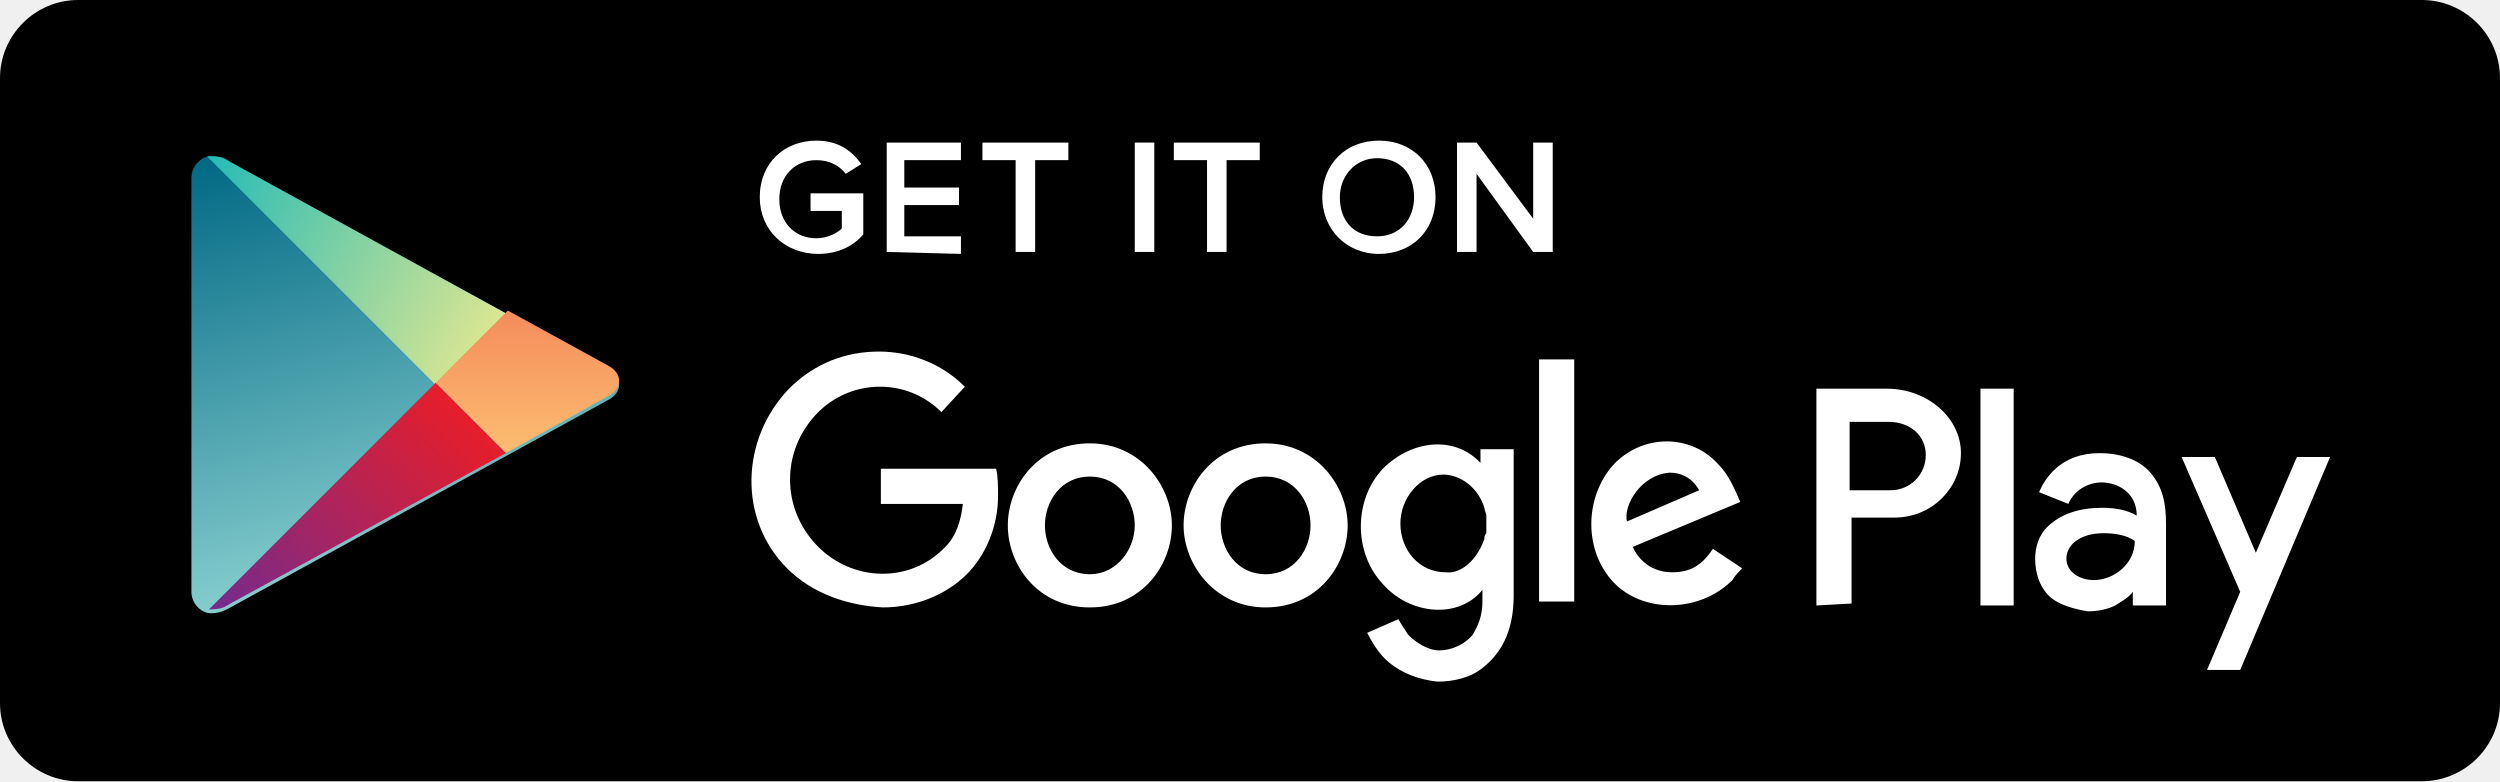
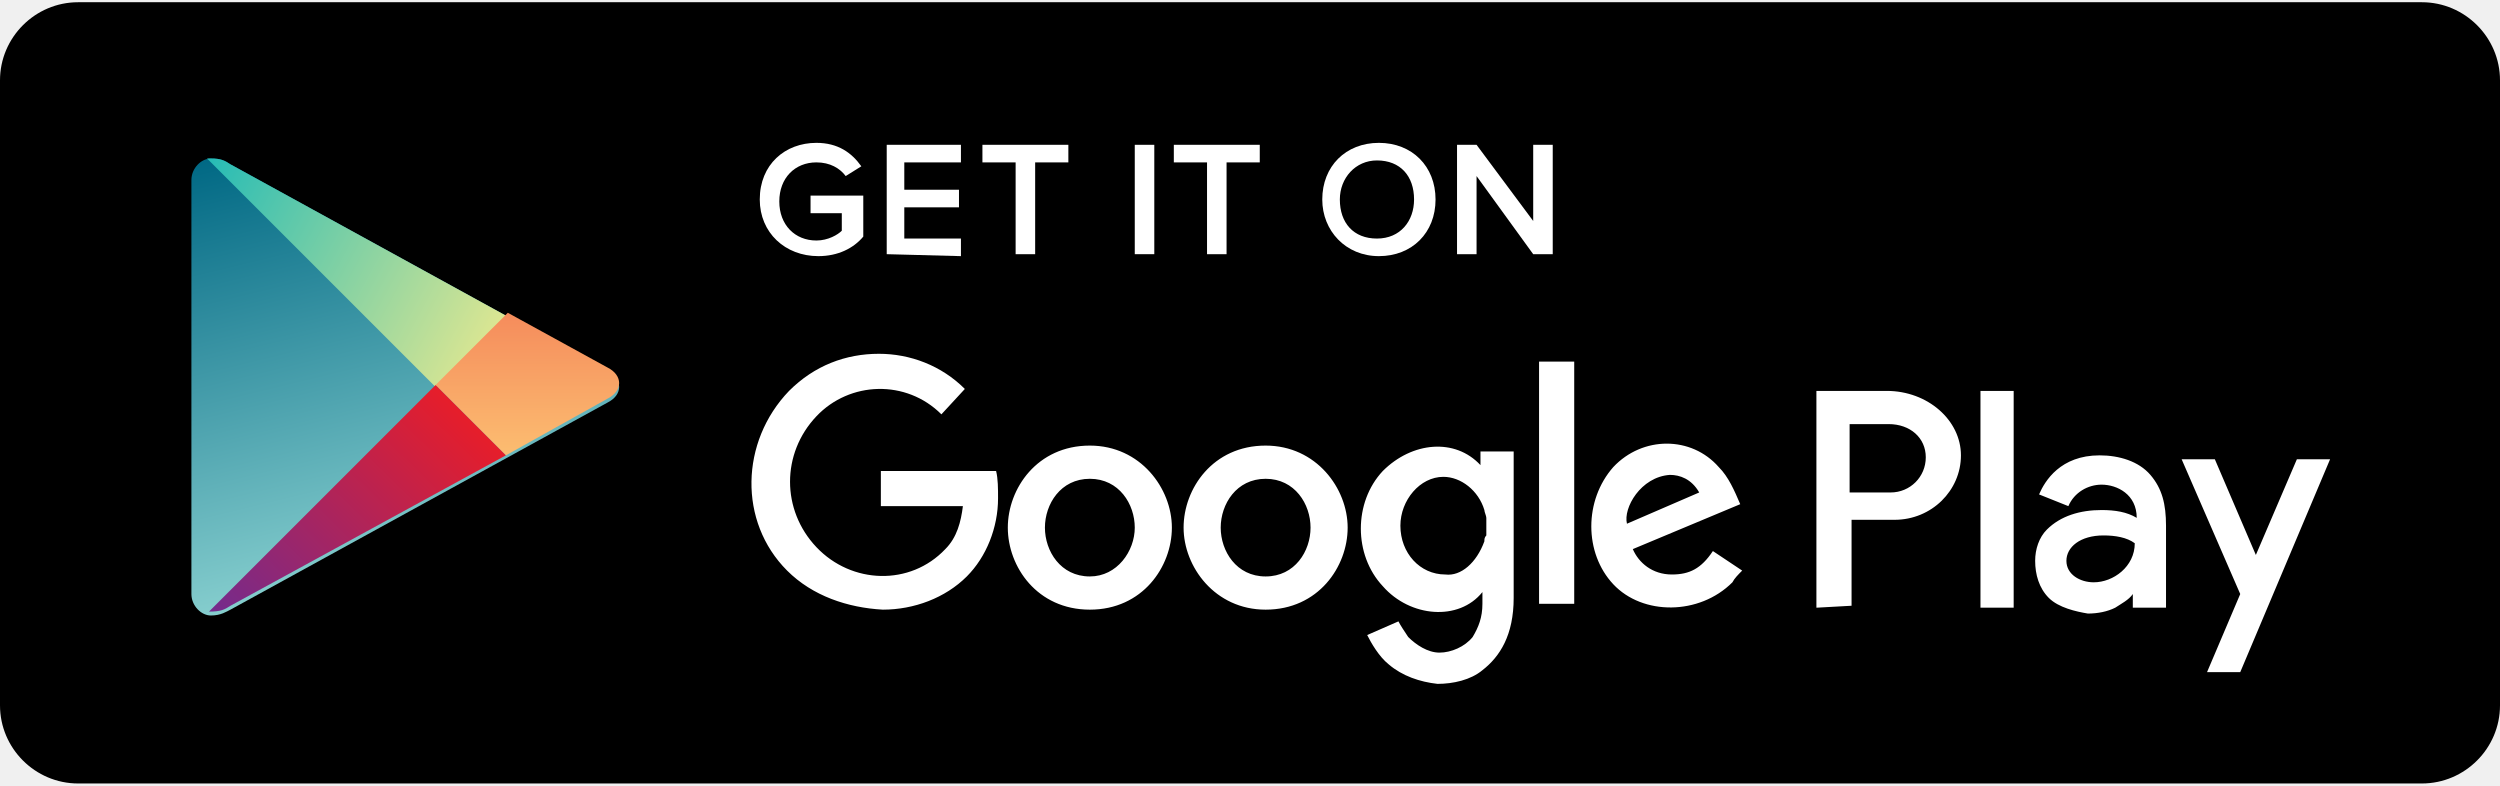
- <svg xmlns="http://www.w3.org/2000/svg" version="1.1" id="Badges" x="0px" y="0px" viewBox="0 0 128 40" style="enable-background:new 0 0 128 40;" xml:space="preserve">
+ <svg xmlns="http://www.w3.org/2000/svg" version="1.1" id="Badges" width="140px" height="44px" x="0px" y="0px" viewBox="0 0 128 40" style="enable-background:new 0 0 128 40;" xml:space="preserve">
  <style type="text/css">
	.st0{fill-rule:evenodd;clip-rule:evenodd;fill:url(#SVGID_1_);}
	.st1{fill-rule:evenodd;clip-rule:evenodd;fill:url(#SVGID_2_);}
	.st2{fill-rule:evenodd;clip-rule:evenodd;fill:url(#SVGID_3_);}
	.st3{fill-rule:evenodd;clip-rule:evenodd;fill:url(#SVGID_4_);}
	.st4{fill-rule:evenodd;clip-rule:evenodd;fill:#FFFFFF;}
	.st5{fill:#FFFFFF;}
</style>
  <g>
    <path d="M124,40H4c-2.2,0-4-1.8-4-4V4c0-2.2,1.8-4,4-4h120c2.2,0,4,1.8,4,4v32C128,38.2,126.2,40,124,40z" />
    <linearGradient id="SVGID_1_" gradientUnits="userSpaceOnUse" x1="16.258" y1="35.424" x2="21.856" y2="12.433" gradientTransform="matrix(1 0 0 -1 0 42)">
      <stop offset="0" style="stop-color:#006884" />
      <stop offset="1" style="stop-color:#8AD1D0" />
    </linearGradient>
    <path class="st0" d="M9.8,19.6V9.1c0-0.6,0.5-1.1,1-1.1s0.7,0.1,1,0.3l19.3,10.6c0.4,0.2,0.6,0.5,0.6,0.8s-0.2,0.6-0.6,0.8   L11.8,31.1c-0.2,0.1-0.5,0.3-1,0.3s-1-0.5-1-1.1V19.6z" />
    <linearGradient id="SVGID_2_" gradientUnits="userSpaceOnUse" x1="9.426" y1="32.13" x2="24.682" y2="23.882" gradientTransform="matrix(1 0 0 -1 0 42)">
      <stop offset="0" style="stop-color:#24BBB6" />
      <stop offset="1" style="stop-color:#DBE692" />
    </linearGradient>
    <path class="st1" d="M22.3,19.7L10.6,8c0.1,0,0.1,0,0.2,0c0.5,0,0.7,0.1,1,0.3L26,16.1L22.3,19.7z" />
    <linearGradient id="SVGID_3_" gradientUnits="userSpaceOnUse" x1="27" y1="18.38" x2="27" y2="26.328" gradientTransform="matrix(1 0 0 -1 0 42)">
      <stop offset="0" style="stop-color:#FCC072" />
      <stop offset="1" style="stop-color:#F58A5B" />
    </linearGradient>
    <path class="st2" d="M25.9,23.2l-3.6-3.6l3.7-3.7l5.1,2.8c0.4,0.2,0.6,0.5,0.6,0.8s-0.2,0.6-0.6,0.8L25.9,23.2z" />
    <linearGradient id="SVGID_4_" gradientUnits="userSpaceOnUse" x1="12.365" y1="8.76" x2="24.417" y2="21.025" gradientTransform="matrix(1 0 0 -1 0 42)">
      <stop offset="0" style="stop-color:#712B8F" />
      <stop offset="1" style="stop-color:#EA1D27" />
    </linearGradient>
    <path class="st3" d="M10.7,31.2L10.7,31.2l11.6-11.6l3.6,3.6l-14.1,7.7C11.5,31.1,11.3,31.2,10.7,31.2   C10.8,31.2,10.8,31.2,10.7,31.2z" />
    <path class="st4" d="M71.1,33.9c-0.5-0.4-0.9-1.1-1.1-1.5l1.6-0.7c0.1,0.2,0.3,0.5,0.5,0.8c0.4,0.4,1,0.8,1.6,0.8s1.3-0.3,1.7-0.8   c0.3-0.5,0.5-1,0.5-1.7v-0.6c-1.2,1.5-3.7,1.3-5.1-0.3c-1.5-1.6-1.5-4.3,0-5.9c1.5-1.5,3.7-1.7,5-0.3l0,0V23h1.7v7.5   c0,1.9-0.7,3-1.6,3.7c-0.6,0.5-1.5,0.7-2.3,0.7C72.7,34.8,71.8,34.5,71.1,33.9L71.1,33.9z M113,34.3L113,34.3l1.7-4l-3-6.9h1.7   l2.1,4.9l2.1-4.9h1.7l-4.6,10.9L113,34.3L113,34.3z M104.9,30.5L104.9,30.5c-0.5-0.5-0.7-1.2-0.7-1.9c0-0.6,0.2-1.2,0.6-1.6   c0.7-0.7,1.7-1,2.8-1c0.7,0,1.3,0.1,1.8,0.4c0-1.2-1-1.7-1.8-1.7c-0.7,0-1.4,0.4-1.7,1.1l-1.5-0.6c0.3-0.7,1.1-2,3.1-2   c1,0,2,0.3,2.6,1s0.8,1.5,0.8,2.6V31h-1.7v-0.7c-0.2,0.3-0.6,0.5-0.9,0.7c-0.4,0.2-0.9,0.3-1.4,0.3C106.3,31.2,105.4,31,104.9,30.5   L104.9,30.5z M51.6,26.9L51.6,26.9c0-2,1.5-4.2,4.2-4.2c2.6,0,4.2,2.2,4.2,4.2s-1.5,4.2-4.2,4.2C53.1,31.1,51.6,28.9,51.6,26.9   L51.6,26.9z M60.6,26.9L60.6,26.9c0-2,1.5-4.2,4.2-4.2c2.6,0,4.2,2.2,4.2,4.2s-1.5,4.2-4.2,4.2C62.2,31.1,60.6,28.9,60.6,26.9   L60.6,26.9z M40.3,29.1L40.3,29.1c-2.5-2.5-2.4-6.6,0.1-9.2c1.3-1.3,2.9-1.9,4.6-1.9c1.6,0,3.2,0.6,4.4,1.8l-1.2,1.3   c-1.8-1.8-4.7-1.7-6.4,0.1c-1.8,1.9-1.8,4.8,0,6.7s4.8,2,6.6,0.1c0.6-0.6,0.8-1.4,0.9-2.2h-4.2V24H51c0.1,0.4,0.1,0.9,0.1,1.4   c0,1.5-0.6,3-1.6,4c-1.1,1.1-2.7,1.7-4.3,1.7C43.4,31,41.6,30.4,40.3,29.1L40.3,29.1z M82.6,29.8L82.6,29.8c-1.5-1.6-1.5-4.3,0-6   c1.5-1.6,4-1.6,5.4,0c0.5,0.5,0.8,1.2,1.1,1.9L83.6,28c0.3,0.7,1,1.3,2,1.3c0.9,0,1.5-0.3,2.1-1.2l1.5,1l0,0   c-0.2,0.2-0.4,0.4-0.5,0.6C87,31.4,84.1,31.4,82.6,29.8L82.6,29.8z M93,31L93,31V19.9h3.6c2.1,0,3.8,1.5,3.8,3.3s-1.5,3.3-3.4,3.3   h-2.2v4.4L93,31L93,31z M101.4,31L101.4,31V19.9h1.7V31H101.4L101.4,31z M78.8,30.8L78.8,30.8V18.4h1.8v12.4L78.8,30.8L78.8,30.8z    M109.3,27.7L109.3,27.7c-0.4-0.3-1-0.4-1.6-0.4c-1.2,0-1.9,0.6-1.9,1.3s0.7,1.1,1.4,1.1C108.2,29.7,109.3,28.9,109.3,27.7   L109.3,27.7z M58.1,26.9L58.1,26.9c0-1.2-0.8-2.5-2.3-2.5s-2.3,1.3-2.3,2.5s0.8,2.5,2.3,2.5C57.2,29.4,58.1,28.1,58.1,26.9   L58.1,26.9z M67.1,26.9L67.1,26.9c0-1.2-0.8-2.5-2.3-2.5s-2.3,1.3-2.3,2.5s0.8,2.5,2.3,2.5S67.1,28.1,67.1,26.9L67.1,26.9z    M76,27.6L76,27.6c0-0.1,0-0.2,0.1-0.3l0,0c0-0.1,0-0.3,0-0.4c0-0.1,0-0.3,0-0.4v-0.1c0-0.1-0.1-0.3-0.1-0.4   c-0.3-1-1.2-1.7-2.1-1.7c-1.2,0-2.2,1.2-2.2,2.5c0,1.4,1,2.5,2.3,2.5C74.8,29.4,75.6,28.7,76,27.6L76,27.6z M83.3,26.7L83.3,26.7   l3.7-1.6c-0.4-0.7-1-0.9-1.5-0.9C84,24.3,83.1,25.9,83.3,26.7L83.3,26.7z M98.6,23.3L98.6,23.3c0-1-0.8-1.7-1.9-1.7h-2v3.5h2.1   C97.8,25.1,98.6,24.3,98.6,23.3z" />
    <polygon class="st4" points="114.3,32.3 114.3,32.3 114.2,32.3 114.2,32.3 114.2,32.2 114.2,32.2 114.3,32.2 114.3,32.2    114.2,32.2 114.2,32.2 114.2,32.3 114.2,32.3  " />
    <path class="st4" d="M114.3,32.3L114.3,32.3C114.3,32.2,114.3,32.2,114.3,32.3L114.3,32.3C114.3,32.2,114.3,32.2,114.3,32.3   L114.3,32.3L114.3,32.3L114.3,32.3L114.3,32.3L114.3,32.3L114.3,32.3L114.3,32.3L114.3,32.3z M114.3,32.2L114.3,32.2L114.3,32.2   L114.3,32.2L114.3,32.2L114.3,32.2L114.3,32.2L114.3,32.2z" />
    <polygon class="st4" points="114.3,32.3 114.3,32.3 114.3,32.2 114.3,32.2 114.3,32.2 114.3,32.2 114.3,32.2 114.3,32.2    114.3,32.2 114.3,32.2 114.3,32.3  " />
    <path class="st4" d="M114.3,32.3L114.3,32.3L114.3,32.3L114.3,32.3L114.3,32.3L114.3,32.3L114.3,32.3L114.3,32.3L114.3,32.3   L114.3,32.3z M114.3,32.2L114.3,32.2L114.3,32.2L114.3,32.2L114.3,32.2L114.3,32.2L114.3,32.2z" />
    <polygon class="st4" points="114.3,32.2 114.3,32.2 114.3,32.2 114.3,32.2 114.3,32.3 114.3,32.3 114.3,32.2  " />
    <polygon class="st4" points="114.3,32.3 114.3,32.3 114.3,32.2 114.3,32.2 114.3,32.2 114.3,32.2 114.3,32.2 114.3,32.2    114.3,32.2 114.3,32.2 114.3,32.3  " />
    <path class="st4" d="M114.3,32.3L114.3,32.3C114.3,32.2,114.3,32.2,114.3,32.3L114.3,32.3L114.3,32.3L114.3,32.3L114.3,32.3   L114.3,32.3z M114.3,32.3L114.3,32.3L114.3,32.3L114.3,32.3L114.3,32.3L114.3,32.3C114.3,32.2,114.3,32.2,114.3,32.3L114.3,32.3z" />
    <path class="st4" d="M114.4,32.3L114.4,32.3C114.4,32.2,114.4,32.2,114.4,32.3C114.4,32.2,114.4,32.2,114.4,32.3L114.4,32.3   C114.4,32.2,114.4,32.2,114.4,32.3L114.4,32.3L114.4,32.3L114.4,32.3L114.4,32.3L114.4,32.3z M114.4,32.2L114.4,32.2L114.4,32.2   L114.4,32.2L114.4,32.2L114.4,32.2L114.4,32.2L114.4,32.2L114.4,32.2z M114.4,32.3L114.4,32.3L114.4,32.3L114.4,32.3L114.4,32.3   L114.4,32.3C114.4,32.2,114.4,32.2,114.4,32.3L114.4,32.3z" />
    <polygon class="st4" points="114.4,32.2 114.4,32.2 114.4,32.2 114.4,32.2 114.4,32.2 114.4,32.2 114.4,32.2 114.4,32.2    114.4,32.3 114.4,32.3  " />
    <polygon class="st4" points="114.4,32.3 114.4,32.3 114.4,32.2 114.4,32.2 114.4,32.3  " />
    <path class="st4" d="M114.4,32.3L114.4,32.3C114.4,32.2,114.4,32.2,114.4,32.3C114.4,32.2,114.4,32.2,114.4,32.3L114.4,32.3   L114.4,32.3L114.4,32.3L114.4,32.3z M114.4,32.2L114.4,32.2C114.4,32.3,114.4,32.3,114.4,32.2C114.4,32.3,114.4,32.3,114.4,32.2   L114.4,32.2L114.4,32.2L114.4,32.2L114.4,32.2z" />
    <path class="st4" d="M114.4,32.3L114.4,32.3L114.4,32.3L114.4,32.3L114.4,32.3L114.4,32.3L114.4,32.3L114.4,32.3L114.4,32.3   C114.4,32.2,114.4,32.2,114.4,32.3C114.4,32.2,114.4,32.2,114.4,32.3L114.4,32.3C114.4,32.2,114.4,32.2,114.4,32.3   C114.4,32.2,114.4,32.2,114.4,32.3L114.4,32.3L114.4,32.3L114.4,32.3L114.4,32.3z" />
    <path class="st4" d="M114.5,32.3L114.5,32.3C114.5,32.2,114.5,32.2,114.5,32.3C114.4,32.2,114.4,32.2,114.5,32.3L114.5,32.3   C114.4,32.3,114.4,32.3,114.5,32.3L114.5,32.3L114.5,32.3z M114.5,32.2L114.5,32.2C114.5,32.3,114.5,32.3,114.5,32.2   C114.5,32.3,114.4,32.3,114.5,32.2L114.5,32.2C114.4,32.2,114.5,32.2,114.5,32.2L114.5,32.2L114.5,32.2z" />
    <polygon class="st4" points="114.5,32.3 114.5,32.2 114.5,32.2 114.5,32.2 114.5,32.2 114.5,32.2 114.5,32.3 114.5,32.3    114.5,32.2 114.5,32.2 114.5,32.3 114.5,32.3 114.5,32.2 114.5,32.2  " />
    <path class="st4" d="M114.5,32.3L114.5,32.3L114.5,32.3L114.5,32.3L114.5,32.3L114.5,32.3L114.5,32.3L114.5,32.3L114.5,32.3   L114.5,32.3z M114.5,32.2L114.5,32.2L114.5,32.2L114.5,32.2L114.5,32.2L114.5,32.2L114.5,32.2z" />
    <path class="st4" d="M114.5,32.3C114.5,32.2,114.5,32.2,114.5,32.3C114.5,32.2,114.5,32.2,114.5,32.3   C114.5,32.2,114.5,32.2,114.5,32.3C114.5,32.2,114.5,32.2,114.5,32.3L114.5,32.3C114.5,32.2,114.5,32.2,114.5,32.3   C114.5,32.2,114.5,32.2,114.5,32.3C114.5,32.2,114.5,32.2,114.5,32.3C114.5,32.2,114.5,32.2,114.5,32.3L114.5,32.3L114.5,32.3   L114.5,32.3L114.5,32.3L114.5,32.3z" />
    <polygon class="st4" points="114.6,32.2 114.5,32.2 114.5,32.2 114.6,32.2 114.6,32.3 114.6,32.3 114.6,32.2  " />
    <polygon class="st4" points="114.6,32.3 114.6,32.3 114.6,32.2 114.6,32.2 114.6,32.2 114.6,32.2 114.6,32.2 114.6,32.2    114.6,32.2 114.6,32.2 114.6,32.3  " />
    <path class="st4" d="M114.6,32.3L114.6,32.3C114.6,32.2,114.6,32.2,114.6,32.3L114.6,32.3C114.6,32.2,114.6,32.2,114.6,32.3   L114.6,32.3L114.6,32.3L114.6,32.3L114.6,32.3L114.6,32.3L114.6,32.3L114.6,32.3L114.6,32.3z M114.6,32.2L114.6,32.2L114.6,32.2   L114.6,32.2L114.6,32.2L114.6,32.2L114.6,32.2L114.6,32.2z" />
    <path class="st5" d="M38.9,10.1c0-1.8,1.3-2.9,2.9-2.9c1.1,0,1.8,0.5,2.3,1.2l-0.8,0.5c-0.3-0.4-0.8-0.7-1.5-0.7   c-1.1,0-1.9,0.8-1.9,2s0.8,2,1.9,2c0.6,0,1.1-0.3,1.3-0.5v-0.9h-1.6V9.9h2.7V12c-0.5,0.6-1.3,1-2.3,1C40.2,13,38.9,11.8,38.9,10.1z   " />
    <path class="st5" d="M45.4,12.9V7.3h3.8v0.9h-2.9v1.4h2.8v0.9h-2.8v1.6h2.9V13L45.4,12.9L45.4,12.9z" />
    <path class="st5" d="M52,12.9V8.2h-1.7V7.3h4.4v0.9H53v4.7C53,12.9,52,12.9,52,12.9z" />
    <path class="st5" d="M58.1,12.9V7.3h1v5.6H58.1z" />
    <path class="st5" d="M61.8,12.9V8.2h-1.7V7.3h4.4v0.9h-1.7v4.7C62.8,12.9,61.8,12.9,61.8,12.9z" />
    <path class="st5" d="M67.7,10.1c0-1.7,1.2-2.9,2.9-2.9s2.9,1.2,2.9,2.9S72.3,13,70.6,13C68.9,13,67.7,11.7,67.7,10.1z M72.4,10.1   c0-1.2-0.7-2-1.9-2c-1.1,0-1.9,0.9-1.9,2c0,1.2,0.7,2,1.9,2C71.7,12.1,72.4,11.2,72.4,10.1z" />
    <path class="st5" d="M78.5,12.9l-2.9-4v4h-1V7.3h1l2.9,3.9V7.3h1v5.6H78.5z" />
  </g>
</svg>
